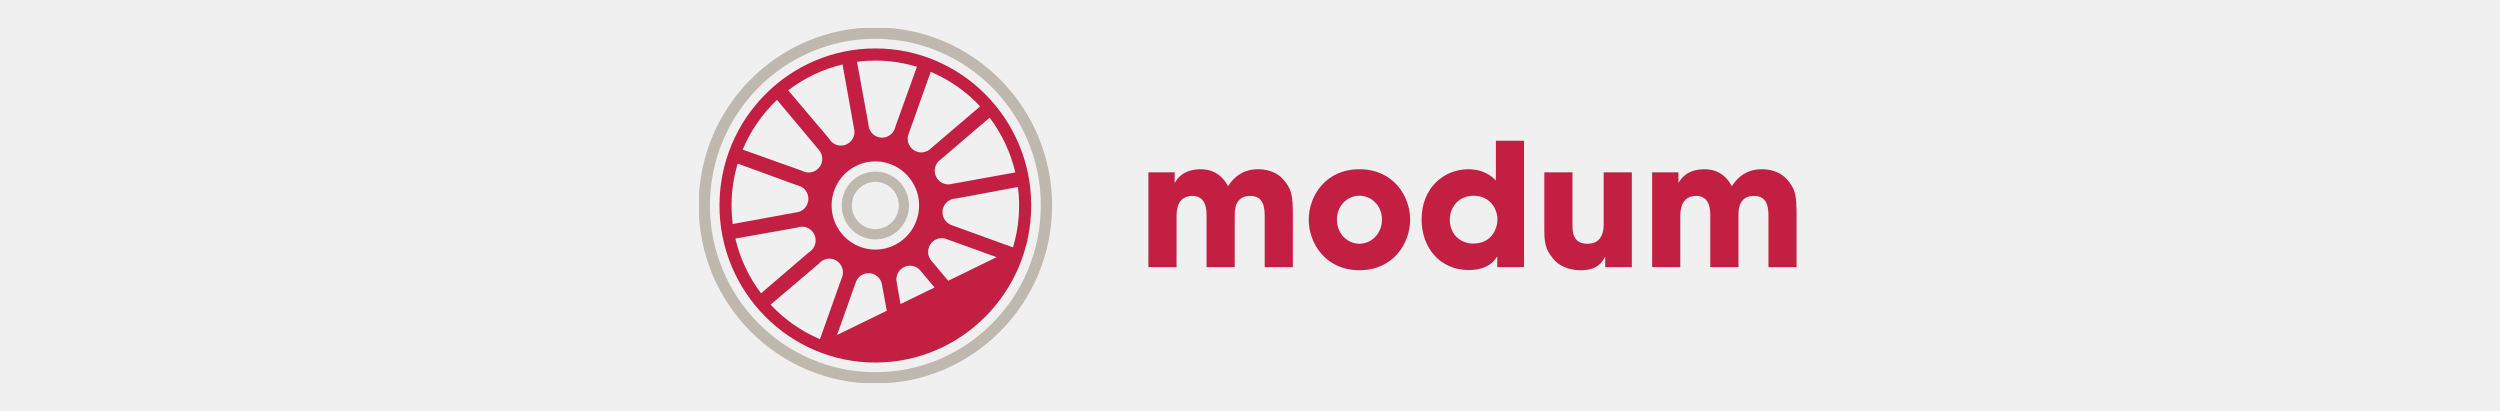
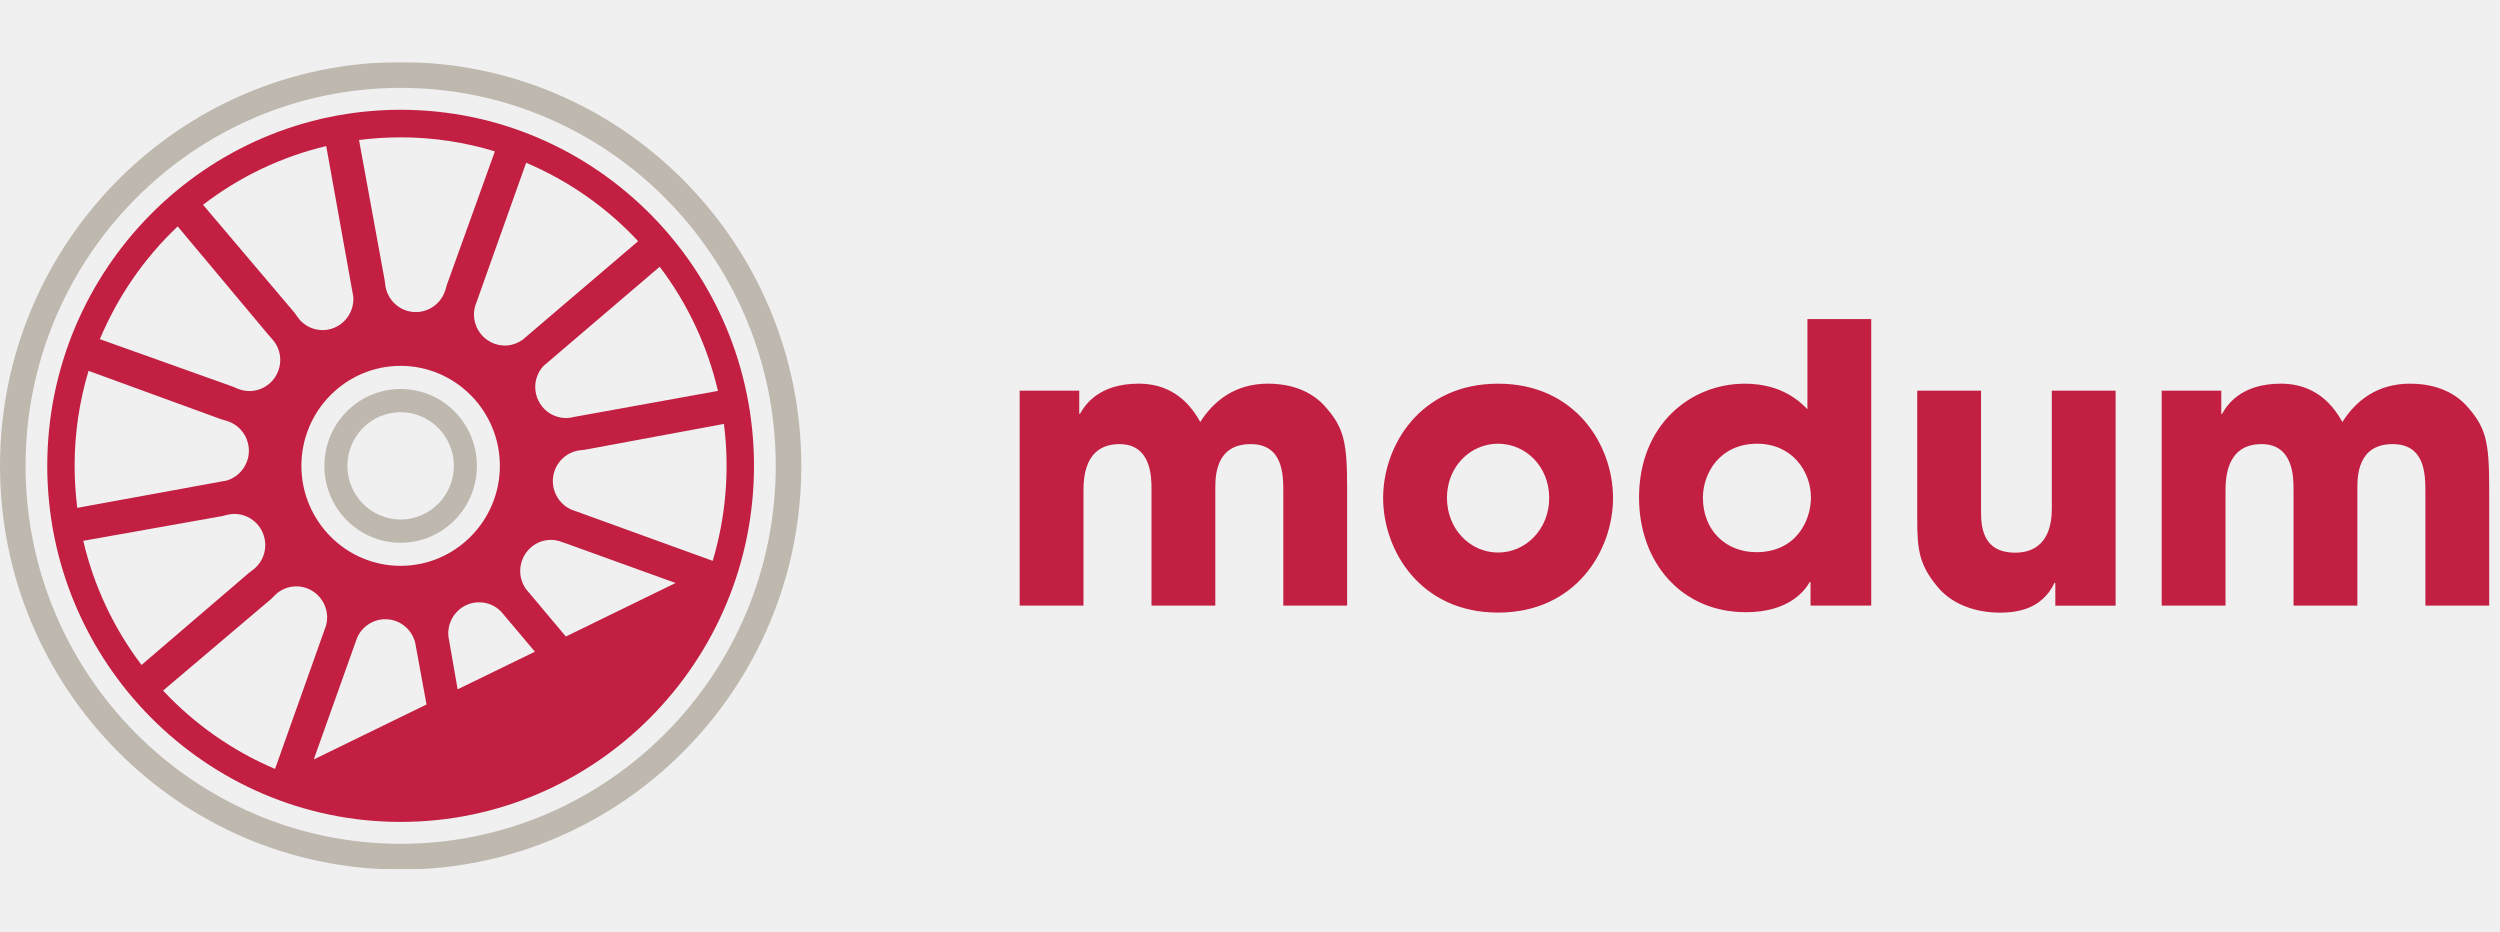
- <svg xmlns="http://www.w3.org/2000/svg" width="365" height="60" viewBox="0 0 365 60" fill="none">
+ <svg xmlns="http://www.w3.org/2000/svg" width="161" height="60" viewBox="0 0 161 60" fill="none">
  <g clip-path="url(#clip0_4094_3188)">
-     <mask id="mask0_4094_3188" style="mask-type:luminance" maskUnits="userSpaceOnUse" x="102" y="4" width="161" height="52">
-       <path d="M262.35 4H102V56H262.35V4Z" fill="white" />
+     <mask id="mask0_4094_3188" style="mask-type:luminance" maskUnits="userSpaceOnUse" x="0" y="4" width="161" height="52">
+       <path d="M160.35 4H0V56H160.35V4Z" fill="white" />
    </mask>
    <g mask="url(#mask0_4094_3188)">
-       <path d="M127.802 54.341C114.483 54.341 103.646 43.421 103.646 30C103.646 16.578 114.483 5.659 127.802 5.659C141.123 5.659 151.958 16.579 151.958 30C151.958 43.422 141.124 54.341 127.802 54.341ZM127.802 4C113.576 4 102 15.664 102 30C102 44.336 113.576 56 127.802 56C142.029 56 153.605 44.336 153.605 30C153.605 15.664 142.029 4 127.802 4Z" fill="#BFB8AF" />
-       <path d="M139.04 32.907C138.627 32.787 138.264 32.536 138.005 32.189C137.746 31.843 137.604 31.421 137.602 30.987C137.602 29.97 138.36 29.113 139.359 28.997L139.687 28.959L148.621 27.3C148.999 30.258 148.752 33.264 147.898 36.118L139.04 32.907ZM138.44 40.992L136.079 38.18C136.07 38.171 136.066 38.163 136.058 38.158C136.05 38.151 136.042 38.142 136.037 38.132L135.909 37.983C135.643 37.636 135.499 37.209 135.501 36.77C135.502 36.238 135.712 35.728 136.085 35.353C136.457 34.977 136.961 34.767 137.487 34.767C137.657 34.767 137.84 34.794 138.019 34.844L138.299 34.948L138.317 34.952L138.33 34.956L138.351 34.96L145.506 37.545L138.44 40.992ZM131.472 44.392L130.927 41.267C130.889 41.111 130.869 40.952 130.867 40.791C130.868 40.528 130.92 40.267 131.02 40.023C131.12 39.78 131.266 39.559 131.451 39.373C131.635 39.187 131.854 39.04 132.095 38.939C132.336 38.839 132.594 38.788 132.855 38.788C133.484 38.788 134.066 39.08 134.446 39.594L136.449 41.969L131.472 44.392ZM122.205 48.91L124.992 41.086C125.146 40.727 125.401 40.422 125.725 40.207C126.048 39.992 126.427 39.878 126.813 39.878C127.825 39.878 128.672 40.64 128.787 41.653L129.468 45.369L122.205 48.91ZM112.502 44.473L119.453 38.582L119.687 38.351C119.73 38.309 119.776 38.266 119.823 38.223H119.827L119.832 38.214C120.122 37.974 120.474 37.823 120.846 37.778C121.218 37.732 121.595 37.794 121.933 37.956C122.272 38.119 122.558 38.374 122.759 38.695C122.96 39.015 123.068 39.386 123.069 39.765C123.069 39.934 123.044 40.1 123.001 40.276L119.713 49.519C116.988 48.364 114.532 46.645 112.502 44.473ZM111.114 42.823C109.32 40.456 108.041 37.731 107.362 34.828L116.305 33.237L116.624 33.156C116.915 33.083 117.22 33.078 117.514 33.141C117.808 33.205 118.083 33.335 118.32 33.522C118.557 33.709 118.749 33.948 118.881 34.221C119.013 34.494 119.082 34.794 119.083 35.098C119.084 35.41 119.012 35.717 118.874 35.995C118.735 36.273 118.535 36.515 118.288 36.7L118.032 36.894L111.114 42.823ZM106.805 30C106.805 27.917 107.106 25.864 107.703 23.883L116.245 27L116.564 27.094C116.611 27.106 116.662 27.124 116.713 27.142L116.722 27.146C117.104 27.286 117.433 27.541 117.667 27.877C117.9 28.212 118.026 28.613 118.028 29.023C118.028 29.911 117.441 30.7 116.595 30.948L106.975 32.706C106.864 31.808 106.807 30.905 106.805 30ZM113.442 14.58L119.287 21.564L119.508 21.817C119.857 22.19 120.049 22.678 120.049 23.184C120.047 23.515 119.965 23.84 119.809 24.131C119.654 24.422 119.43 24.669 119.157 24.851C118.884 25.034 118.571 25.145 118.246 25.176C117.921 25.206 117.593 25.155 117.292 25.027L116.991 24.899L108.43 21.842C109.582 19.094 111.289 16.621 113.442 14.58ZM123.009 9.407L124.749 19.09C124.754 19.155 124.758 19.207 124.758 19.253C124.757 19.658 124.636 20.052 124.41 20.385C124.184 20.719 123.864 20.975 123.492 21.121C123.12 21.268 122.712 21.297 122.323 21.205C121.935 21.113 121.582 20.905 121.312 20.607L121.303 20.595L121.3 20.59V20.587C121.252 20.532 121.207 20.476 121.163 20.419L120.968 20.141L115.075 13.188C117.429 11.378 120.132 10.091 123.009 9.407ZM127.8 8.845C129.867 8.845 131.906 9.149 133.871 9.749L130.774 18.357L130.685 18.666C130.56 19.08 130.308 19.442 129.965 19.7C129.622 19.958 129.206 20.097 128.778 20.098C128.295 20.098 127.829 19.92 127.466 19.597C127.104 19.274 126.87 18.828 126.809 18.343L126.767 18.018L125.12 9.015C126.009 8.903 126.904 8.846 127.8 8.845ZM134.191 30C134.191 33.551 131.323 36.44 127.8 36.44C124.277 36.44 121.41 33.55 121.41 30C121.41 26.45 124.274 23.561 127.8 23.561C131.323 23.561 134.191 26.451 134.191 30ZM143.097 15.532L135.661 21.877C135.365 22.091 135.016 22.22 134.652 22.247C134.289 22.274 133.925 22.199 133.6 22.031C133.276 21.863 133.004 21.607 132.814 21.293C132.623 20.978 132.522 20.617 132.521 20.248C132.521 20.081 132.543 19.913 132.59 19.738L135.883 10.483C138.611 11.636 141.069 13.356 143.097 15.532ZM144.485 17.178C146.279 19.545 147.558 22.27 148.237 25.174L138.971 26.85C138.677 26.931 138.369 26.942 138.07 26.883C137.772 26.824 137.49 26.696 137.248 26.509C137.006 26.322 136.81 26.081 136.675 25.805C136.54 25.529 136.469 25.225 136.469 24.917C136.469 24.419 136.657 23.944 136.993 23.574L144.485 17.178ZM127.8 7.07C115.254 7.07 105.044 17.354 105.044 30C105.044 42.642 115.254 52.931 127.8 52.931C140.35 52.931 150.557 42.647 150.557 30C150.557 17.359 140.351 7.07 127.8 7.07Z" fill="#C21F42" />
-       <path d="M127.799 25.051C125.085 25.051 122.89 27.267 122.89 30.002C122.89 32.737 125.089 34.953 127.799 34.953C130.514 34.953 132.713 32.737 132.713 30.002C132.713 27.267 130.514 25.051 127.799 25.051ZM127.799 26.546C129.692 26.546 131.228 28.098 131.228 30.002C131.228 31.905 129.688 33.457 127.799 33.457C125.911 33.457 124.371 31.906 124.371 30.002C124.371 28.098 125.911 26.546 127.799 26.546Z" fill="#BFB8AF" />
-       <path d="M198.476 35.584C200.259 35.584 201.769 34.087 201.769 32.064C201.769 30.045 200.259 28.575 198.476 28.575C196.694 28.575 195.184 30.045 195.184 32.064C195.184 34.087 196.694 35.584 198.476 35.584ZM198.476 24.709C203.475 24.709 205.879 28.678 205.879 32.069C205.879 35.459 203.48 39.451 198.476 39.451C193.477 39.451 191.074 35.459 191.074 32.069C191.074 28.678 193.477 24.709 198.476 24.709ZM167.666 25.158H171.504V26.655H171.55C171.869 26.079 172.764 24.708 175.336 24.708C176.575 24.708 178.183 25.133 179.297 27.177C180.165 25.805 181.553 24.708 183.654 24.708C184.62 24.708 186.152 24.909 187.271 26.105C188.534 27.503 188.755 28.374 188.755 31.469V39H184.645V31.67C184.645 30.548 184.62 28.601 182.543 28.601C180.267 28.601 180.267 30.698 180.267 31.47V39.001H176.157V31.495C176.157 30.77 176.157 28.601 174.102 28.601C171.802 28.601 171.776 30.847 171.776 31.67V39.001H167.666V25.158ZM215.105 35.56C217.68 35.56 218.625 33.515 218.625 32.045C218.625 30.372 217.433 28.576 215.157 28.576C212.78 28.576 211.668 30.449 211.668 32.045C211.664 34.188 213.174 35.56 215.105 35.56ZM222.508 39.002H218.599V37.48H218.547C218.225 38.054 217.187 39.426 214.438 39.426C210.278 39.426 207.554 36.211 207.554 32.044C207.554 27.355 210.873 24.71 214.361 24.71C216.787 24.71 217.953 25.906 218.399 26.356V20.547H222.508V39.002ZM238.246 39.004H234.363V37.534H234.311C233.468 39.304 231.783 39.454 230.746 39.454C229.903 39.454 227.925 39.257 226.709 37.709C225.593 36.337 225.47 35.364 225.47 33.444V25.161H229.58V32.822C229.58 33.769 229.58 35.592 231.783 35.592C232.975 35.592 234.136 34.965 234.136 32.775V25.161H238.246V39.004ZM241.212 25.158H245.05V26.655H245.101C245.424 26.079 246.318 24.708 248.887 24.708C250.125 24.708 251.733 25.133 252.849 27.177C253.712 25.805 255.099 24.708 257.204 24.708C258.17 24.708 259.706 24.909 260.821 26.105C262.084 27.503 262.305 28.374 262.305 31.469V39H258.195V31.67C258.195 30.548 258.17 28.601 256.089 28.601C253.815 28.601 253.815 30.698 253.815 31.47V39.001H249.704V31.495C249.704 30.77 249.704 28.601 247.649 28.601C245.347 28.601 245.323 30.847 245.323 31.67V39.001H241.212V25.158Z" fill="#C21F42" />
+       <path d="M25.802 54.341C12.483 54.341 1.646 43.421 1.646 30C1.646 16.578 12.483 5.659 25.802 5.659C39.123 5.659 49.958 16.579 49.958 30C49.958 43.422 39.124 54.341 25.802 54.341ZM25.802 4C11.576 4 0 15.664 0 30C0 44.336 11.576 56 25.802 56C40.029 56 51.605 44.336 51.605 30C51.605 15.664 40.029 4 25.802 4Z" fill="#BFB8AF" />
+       <path d="M37.04 32.907C36.627 32.787 36.264 32.536 36.005 32.189C35.746 31.843 35.604 31.421 35.602 30.987C35.602 29.97 36.36 29.113 37.359 28.997L37.687 28.959L46.621 27.3C46.998 30.258 46.752 33.264 45.898 36.118L37.04 32.907ZM36.44 40.992L34.079 38.18C34.07 38.171 34.066 38.163 34.058 38.158C34.05 38.151 34.042 38.142 34.037 38.132L33.909 37.983C33.643 37.636 33.499 37.209 33.501 36.77C33.502 36.238 33.712 35.728 34.085 35.353C34.457 34.977 34.961 34.767 35.487 34.767C35.657 34.767 35.84 34.794 36.019 34.844L36.299 34.948L36.317 34.952L36.33 34.956L36.351 34.96L43.506 37.545L36.44 40.992ZM29.472 44.392L28.927 41.267C28.889 41.111 28.869 40.952 28.867 40.791C28.868 40.528 28.919 40.267 29.02 40.023C29.12 39.78 29.266 39.559 29.451 39.373C29.635 39.187 29.854 39.04 30.095 38.939C30.336 38.839 30.594 38.788 30.855 38.788C31.484 38.788 32.066 39.08 32.446 39.594L34.449 41.969L29.472 44.392ZM20.205 48.91L22.992 41.086C23.146 40.727 23.401 40.422 23.724 40.207C24.048 39.992 24.427 39.878 24.813 39.878C25.825 39.878 26.672 40.64 26.787 41.653L27.468 45.369L20.205 48.91ZM10.502 44.473L17.453 38.582L17.687 38.351C17.73 38.309 17.776 38.266 17.823 38.223H17.827L17.832 38.214C18.122 37.974 18.474 37.823 18.846 37.778C19.218 37.732 19.595 37.794 19.933 37.956C20.272 38.119 20.558 38.374 20.759 38.695C20.96 39.015 21.067 39.386 21.069 39.765C21.069 39.934 21.044 40.1 21.001 40.276L17.713 49.519C14.988 48.364 12.532 46.645 10.502 44.473ZM9.114 42.823C7.32 40.456 6.041 37.731 5.362 34.828L14.305 33.237L14.624 33.156C14.915 33.083 15.22 33.078 15.514 33.141C15.808 33.205 16.083 33.335 16.32 33.522C16.557 33.709 16.749 33.948 16.881 34.221C17.013 34.494 17.082 34.794 17.083 35.098C17.084 35.41 17.012 35.717 16.874 35.995C16.735 36.273 16.535 36.515 16.288 36.7L16.032 36.894L9.114 42.823ZM4.805 30C4.805 27.917 5.106 25.864 5.703 23.883L14.245 27L14.564 27.094C14.611 27.106 14.662 27.124 14.713 27.142L14.722 27.146C15.104 27.286 15.433 27.541 15.667 27.877C15.9 28.212 16.026 28.613 16.028 29.023C16.028 29.911 15.441 30.7 14.595 30.948L4.975 32.706C4.864 31.808 4.807 30.905 4.805 30ZM11.442 14.58L17.287 21.564L17.508 21.817C17.857 22.19 18.049 22.678 18.049 23.184C18.047 23.515 17.965 23.84 17.809 24.131C17.654 24.422 17.43 24.669 17.157 24.851C16.884 25.034 16.571 25.145 16.246 25.176C15.921 25.206 15.593 25.155 15.292 25.027L14.991 24.899L6.43 21.842C7.582 19.094 9.289 16.621 11.442 14.58ZM21.009 9.407L22.749 19.09C22.754 19.155 22.758 19.207 22.758 19.253C22.757 19.658 22.636 20.052 22.41 20.385C22.184 20.719 21.864 20.975 21.492 21.121C21.119 21.268 20.712 21.297 20.323 21.205C19.935 21.113 19.582 20.905 19.312 20.607L19.303 20.595L19.3 20.59V20.587C19.252 20.532 19.207 20.476 19.163 20.419L18.968 20.141L13.075 13.188C15.429 11.378 18.132 10.091 21.009 9.407ZM25.8 8.845C27.867 8.845 29.906 9.149 31.871 9.749L28.774 18.357L28.685 18.666C28.56 19.08 28.308 19.442 27.965 19.7C27.622 19.958 27.206 20.097 26.778 20.098C26.295 20.098 25.829 19.92 25.466 19.597C25.104 19.274 24.87 18.828 24.809 18.343L24.767 18.018L23.12 9.015C24.009 8.903 24.904 8.846 25.8 8.845ZM32.191 30C32.191 33.551 29.323 36.44 25.8 36.44C22.277 36.44 19.41 33.55 19.41 30C19.41 26.45 22.274 23.561 25.8 23.561C29.323 23.561 32.191 26.451 32.191 30ZM41.097 15.532L33.661 21.877C33.365 22.091 33.016 22.22 32.652 22.247C32.289 22.274 31.925 22.199 31.601 22.031C31.276 21.863 31.004 21.607 30.814 21.293C30.623 20.978 30.522 20.617 30.521 20.248C30.521 20.081 30.543 19.913 30.59 19.738L33.883 10.483C36.611 11.636 39.069 13.356 41.097 15.532ZM42.485 17.178C44.279 19.545 45.558 22.27 46.237 25.174L36.971 26.85C36.677 26.931 36.369 26.942 36.07 26.883C35.772 26.824 35.49 26.696 35.248 26.509C35.006 26.322 34.81 26.081 34.675 25.805C34.54 25.529 34.469 25.225 34.469 24.917C34.469 24.419 34.657 23.944 34.993 23.574L42.485 17.178ZM25.8 7.07C13.254 7.07 3.044 17.354 3.044 30C3.044 42.642 13.254 52.931 25.8 52.931C38.35 52.931 48.557 42.647 48.557 30C48.557 17.359 38.351 7.07 25.8 7.07Z" fill="#C21F42" />
+       <path d="M25.799 25.051C23.085 25.051 20.89 27.267 20.89 30.002C20.89 32.737 23.089 34.953 25.799 34.953C28.514 34.953 30.713 32.737 30.713 30.002C30.713 27.267 28.514 25.051 25.799 25.051ZM25.799 26.546C27.692 26.546 29.228 28.098 29.228 30.002C29.228 31.905 27.688 33.457 25.799 33.457C23.911 33.457 22.371 31.906 22.371 30.002C22.371 28.098 23.911 26.546 25.799 26.546Z" fill="#BFB8AF" />
+       <path d="M96.476 35.584C98.259 35.584 99.769 34.087 99.769 32.064C99.769 30.045 98.259 28.575 96.476 28.575C94.694 28.575 93.184 30.045 93.184 32.064C93.184 34.087 94.694 35.584 96.476 35.584ZM96.476 24.709C101.475 24.709 103.879 28.678 103.879 32.069C103.879 35.459 101.48 39.451 96.476 39.451C91.477 39.451 89.074 35.459 89.074 32.069C89.074 28.678 91.477 24.709 96.476 24.709ZM65.666 25.158H69.504V26.655H69.55C69.869 26.079 70.764 24.708 73.336 24.708C74.575 24.708 76.183 25.133 77.297 27.177C78.165 25.805 79.553 24.708 81.654 24.708C82.62 24.708 84.152 24.909 85.271 26.105C86.534 27.503 86.755 28.374 86.755 31.469V39H82.645V31.67C82.645 30.548 82.62 28.601 80.543 28.601C78.267 28.601 78.267 30.698 78.267 31.47V39.001H74.157V31.495C74.157 30.77 74.157 28.601 72.102 28.601C69.802 28.601 69.776 30.847 69.776 31.67V39.001H65.666V25.158ZM113.105 35.56C115.68 35.56 116.625 33.515 116.625 32.045C116.625 30.372 115.433 28.576 113.157 28.576C110.78 28.576 109.668 30.449 109.668 32.045C109.664 34.188 111.174 35.56 113.105 35.56ZM120.508 39.002H116.599V37.48H116.547C116.225 38.054 115.187 39.426 112.438 39.426C108.278 39.426 105.554 36.211 105.554 32.044C105.554 27.355 108.873 24.71 112.361 24.71C114.787 24.71 115.953 25.906 116.399 26.356V20.547H120.508V39.002ZM136.246 39.004H132.363V37.534H132.311C131.468 39.304 129.783 39.454 128.746 39.454C127.903 39.454 125.925 39.257 124.709 37.709C123.593 36.337 123.47 35.364 123.47 33.444V25.161H127.58V32.822C127.58 33.769 127.58 35.592 129.783 35.592C130.975 35.592 132.136 34.965 132.136 32.775V25.161H136.246V39.004ZM139.212 25.158H143.05V26.655H143.101C143.424 26.079 144.318 24.708 146.887 24.708C148.125 24.708 149.733 25.133 150.849 27.177C151.712 25.805 153.099 24.708 155.204 24.708C156.17 24.708 157.706 24.909 158.821 26.105C160.084 27.503 160.305 28.374 160.305 31.469V39H156.195V31.67C156.195 30.548 156.17 28.601 154.089 28.601C151.815 28.601 151.815 30.698 151.815 31.47V39.001H147.704V31.495C147.704 30.77 147.704 28.601 145.649 28.601C143.347 28.601 143.323 30.847 143.323 31.67V39.001H139.212V25.158Z" fill="#C21F42" />
    </g>
  </g>
  <defs>
    <clipPath id="clip0_4094_3188">
-       <rect width="161" height="52" fill="white" transform="translate(102 4)" />
+       <rect width="161" height="52" fill="white" transform="translate(0 4)" />
    </clipPath>
  </defs>
</svg>
